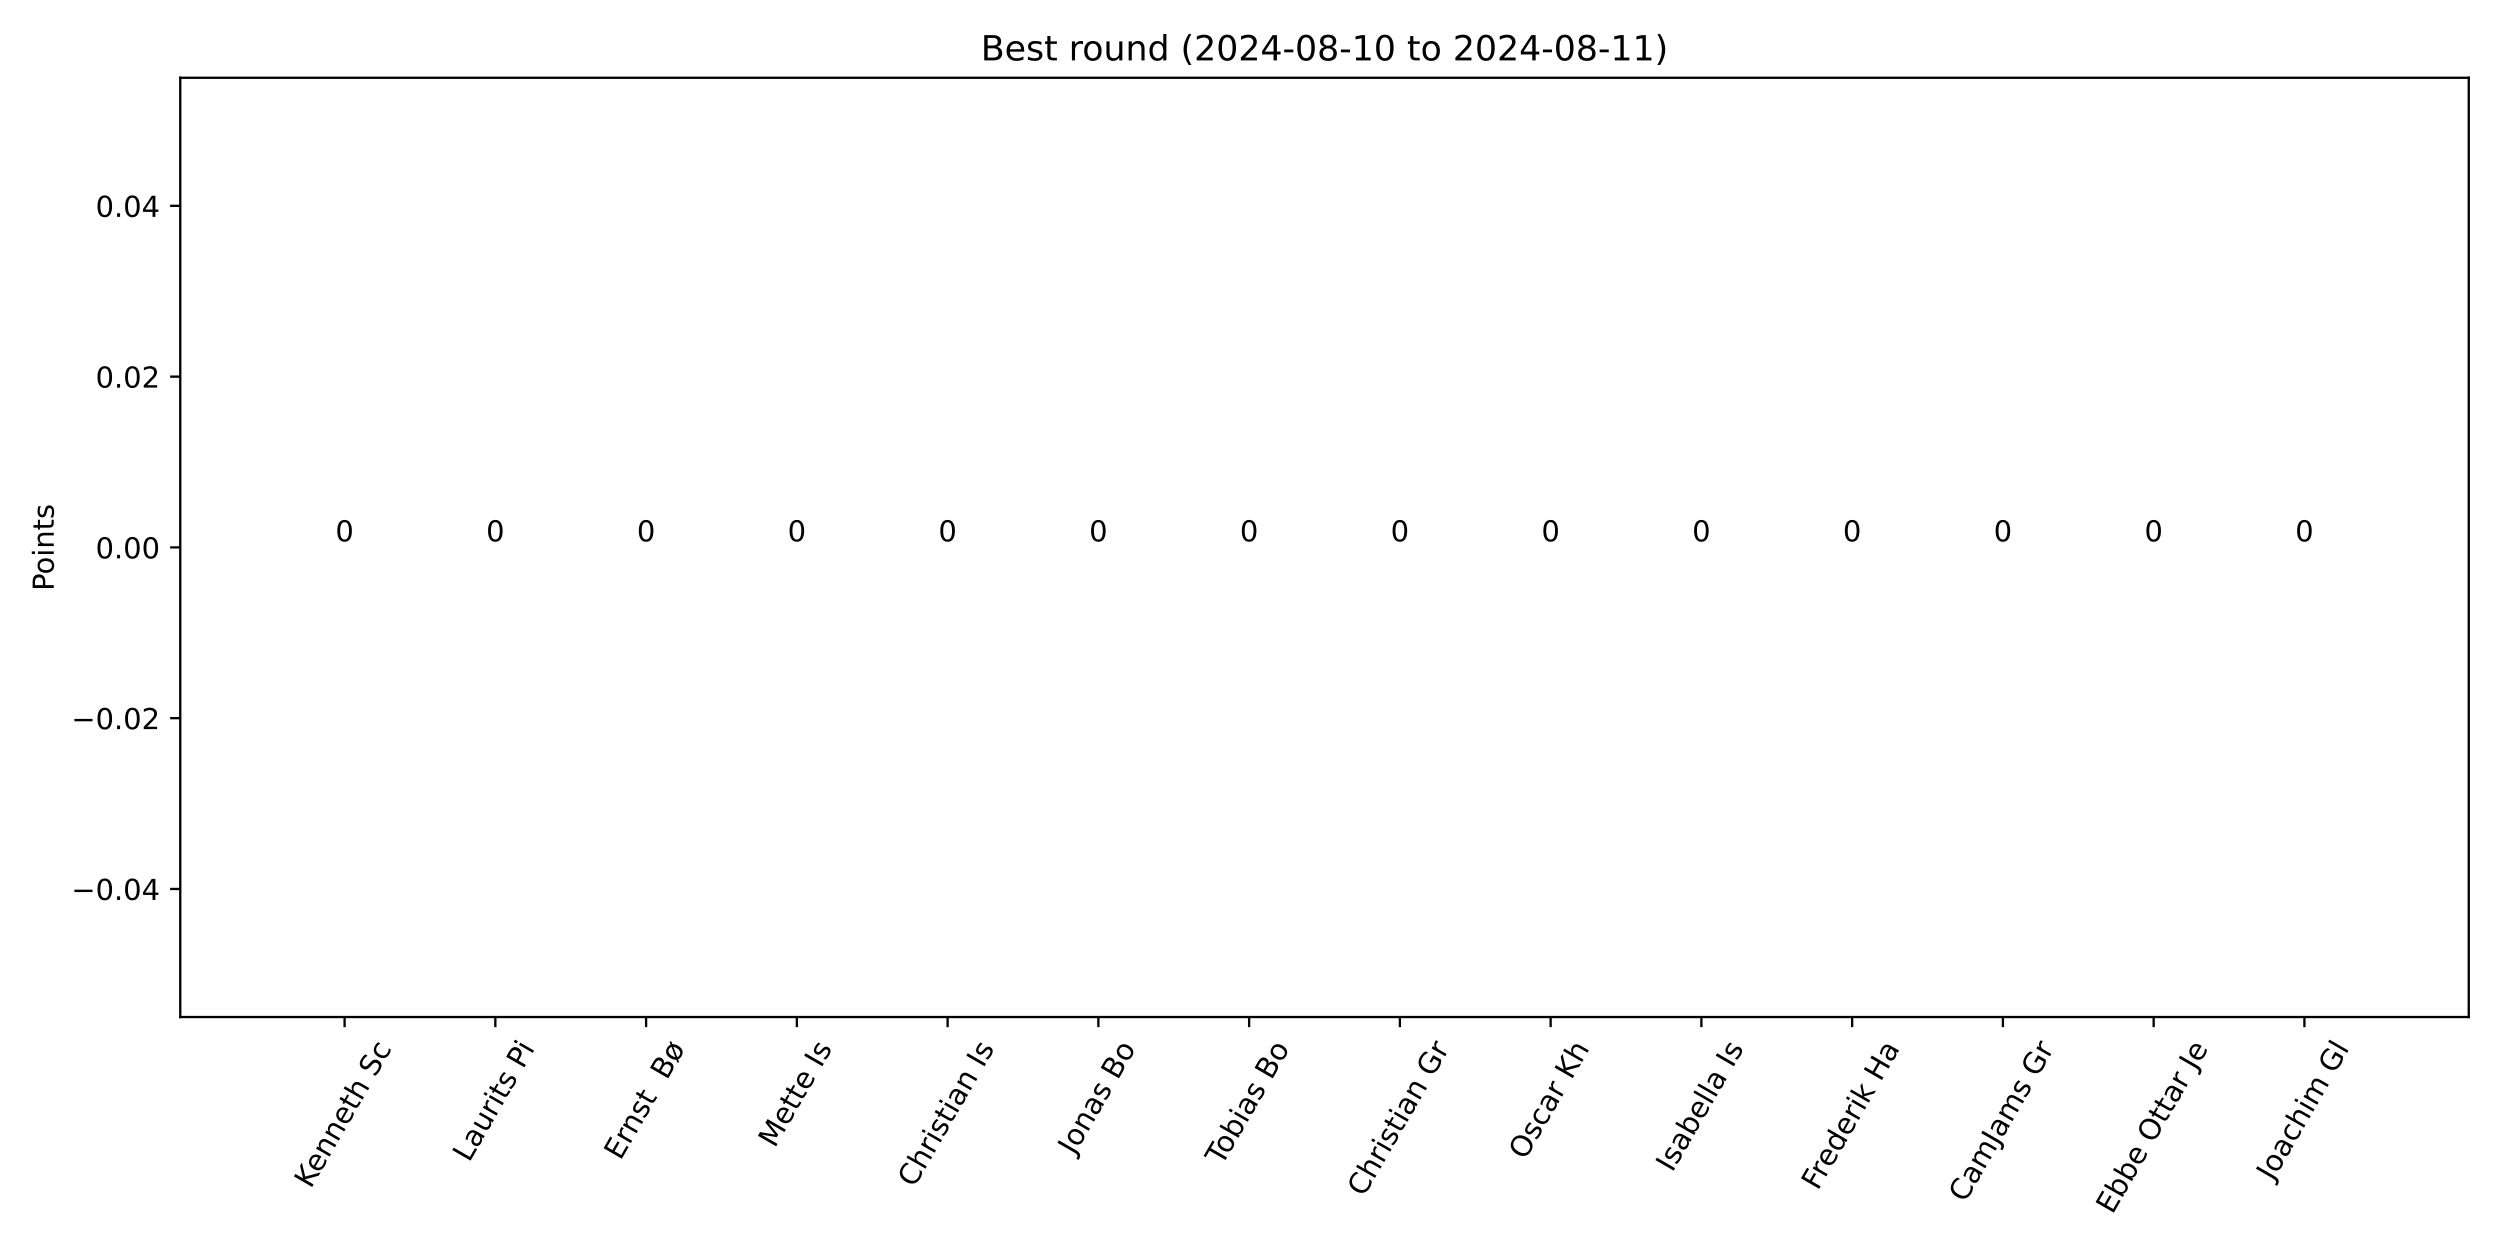
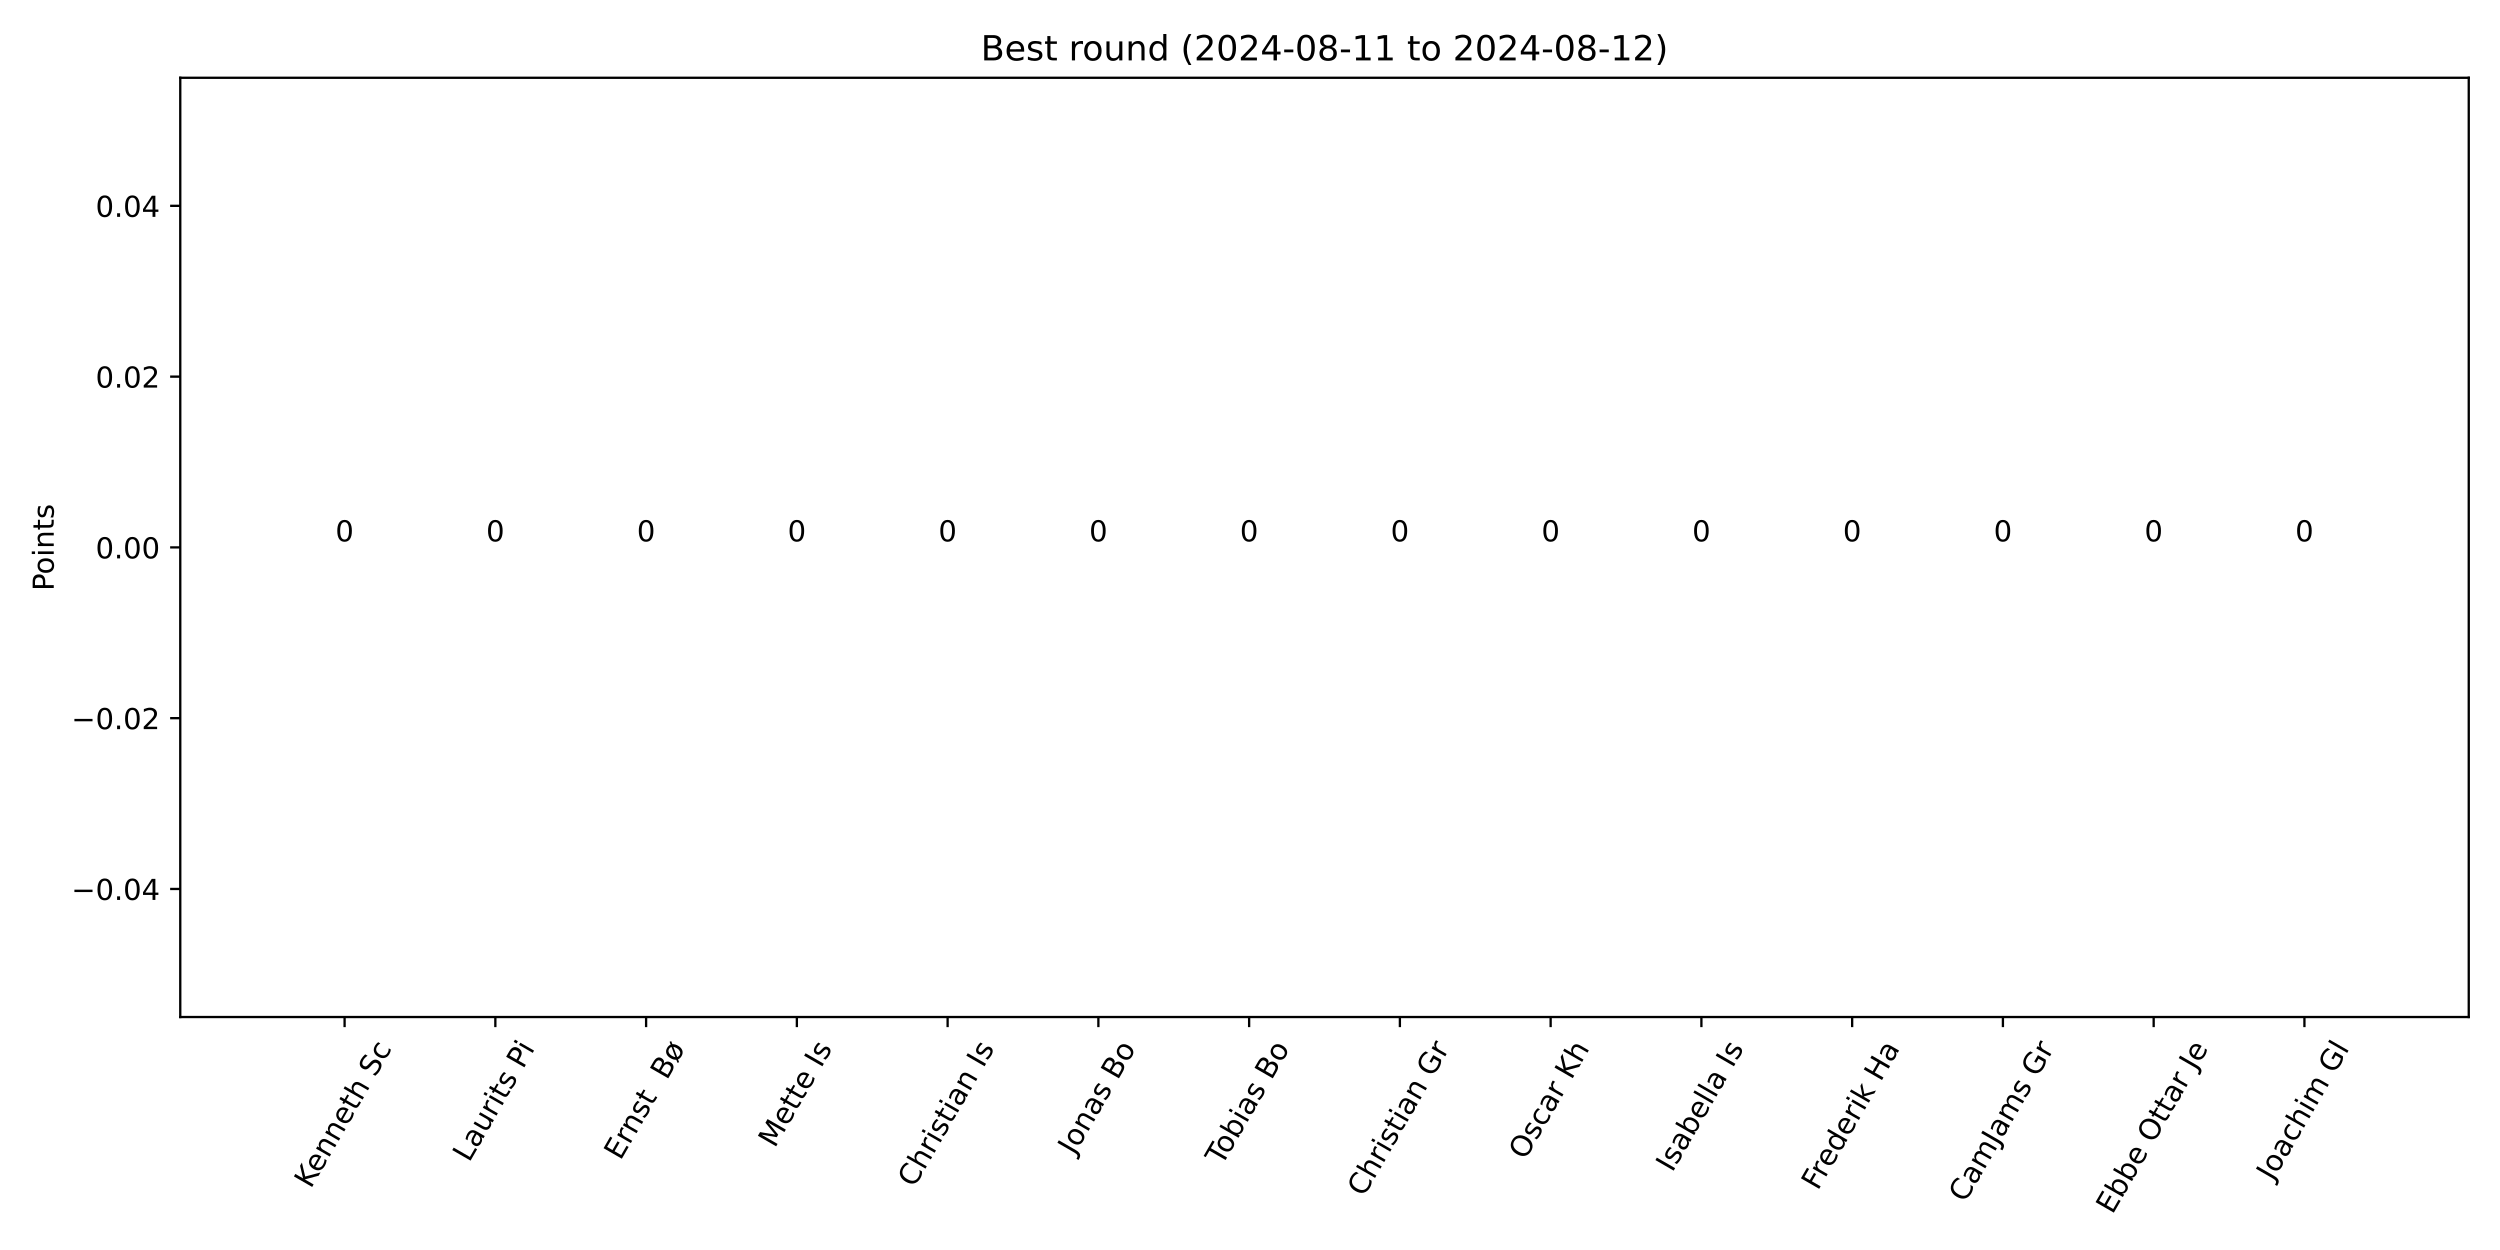
<svg xmlns="http://www.w3.org/2000/svg" xmlns:xlink="http://www.w3.org/1999/xlink" width="864pt" height="432pt" viewBox="0 0 864 432" version="1.1">
  <defs>
    <style type="text/css">*{stroke-linejoin: round; stroke-linecap: butt}</style>
  </defs>
  <g id="figure_1">
    <g id="patch_1">
      <path d="M 0 432  L 864 432  L 864 0  L 0 0  z " style="fill: #ffffff" />
    </g>
    <g id="axes_1">
      <g id="patch_2">
        <path d="M 62.3 351.483  L 853.2 351.483  L 853.2 26.88  L 62.3 26.88  z " style="fill: #ffffff" />
      </g>
      <g id="patch_3">
-         <path d="M 98.25 189.181  L 139.931 189.181  L 139.931 189.181  L 98.25 189.181  z " clip-path="url(#p22eefcf7d4)" style="fill: #1e90ff" />
+         <path d="M 98.25 189.181  L 139.931 189.181  L 139.931 189.181  L 98.25 189.181  z " clip-path="url(#p2c4fa52f23)" style="fill: #1e90ff" />
      </g>
      <g id="patch_4">
-         <path d="M 150.351 189.181  L 192.033 189.181  L 192.033 189.181  L 150.351 189.181  z " clip-path="url(#p22eefcf7d4)" style="fill: #1e90ff" />
+         <path d="M 150.351 189.181  L 192.033 189.181  L 192.033 189.181  L 150.351 189.181  z " clip-path="url(#p2c4fa52f23)" style="fill: #1e90ff" />
      </g>
      <g id="patch_5">
-         <path d="M 202.453 189.181  L 244.134 189.181  L 244.134 189.181  L 202.453 189.181  z " clip-path="url(#p22eefcf7d4)" style="fill: #1e90ff" />
+         <path d="M 202.453 189.181  L 244.134 189.181  L 244.134 189.181  L 202.453 189.181  z " clip-path="url(#p2c4fa52f23)" style="fill: #1e90ff" />
      </g>
      <g id="patch_6">
-         <path d="M 254.554 189.181  L 296.236 189.181  L 296.236 189.181  L 254.554 189.181  z " clip-path="url(#p22eefcf7d4)" style="fill: #1e90ff" />
+         <path d="M 254.554 189.181  L 296.236 189.181  L 296.236 189.181  L 254.554 189.181  z " clip-path="url(#p2c4fa52f23)" style="fill: #1e90ff" />
      </g>
      <g id="patch_7">
-         <path d="M 306.656 189.181  L 348.337 189.181  L 348.337 189.181  L 306.656 189.181  z " clip-path="url(#p22eefcf7d4)" style="fill: #1e90ff" />
+         <path d="M 306.656 189.181  L 348.337 189.181  L 348.337 189.181  L 306.656 189.181  z " clip-path="url(#p2c4fa52f23)" style="fill: #1e90ff" />
      </g>
      <g id="patch_8">
-         <path d="M 358.757 189.181  L 400.438 189.181  L 400.438 189.181  L 358.757 189.181  z " clip-path="url(#p22eefcf7d4)" style="fill: #1e90ff" />
+         <path d="M 358.757 189.181  L 400.438 189.181  L 400.438 189.181  L 358.757 189.181  z " clip-path="url(#p2c4fa52f23)" style="fill: #1e90ff" />
      </g>
      <g id="patch_9">
-         <path d="M 410.859 189.181  L 452.54 189.181  L 452.54 189.181  L 410.859 189.181  z " clip-path="url(#p22eefcf7d4)" style="fill: #1e90ff" />
+         <path d="M 410.859 189.181  L 452.54 189.181  L 452.54 189.181  L 410.859 189.181  z " clip-path="url(#p2c4fa52f23)" style="fill: #1e90ff" />
      </g>
      <g id="patch_10">
-         <path d="M 462.96 189.181  L 504.641 189.181  L 504.641 189.181  L 462.96 189.181  z " clip-path="url(#p22eefcf7d4)" style="fill: #1e90ff" />
+         <path d="M 462.96 189.181  L 504.641 189.181  L 504.641 189.181  L 462.96 189.181  z " clip-path="url(#p2c4fa52f23)" style="fill: #1e90ff" />
      </g>
      <g id="patch_11">
-         <path d="M 515.062 189.181  L 556.743 189.181  L 556.743 189.181  L 515.062 189.181  z " clip-path="url(#p22eefcf7d4)" style="fill: #1e90ff" />
+         <path d="M 515.062 189.181  L 556.743 189.181  L 556.743 189.181  L 515.062 189.181  z " clip-path="url(#p2c4fa52f23)" style="fill: #1e90ff" />
      </g>
      <g id="patch_12">
-         <path d="M 567.163 189.181  L 608.844 189.181  L 608.844 189.181  L 567.163 189.181  z " clip-path="url(#p22eefcf7d4)" style="fill: #1e90ff" />
+         <path d="M 567.163 189.181  L 608.844 189.181  L 608.844 189.181  L 567.163 189.181  z " clip-path="url(#p2c4fa52f23)" style="fill: #1e90ff" />
      </g>
      <g id="patch_13">
-         <path d="M 619.264 189.181  L 660.946 189.181  L 660.946 189.181  L 619.264 189.181  z " clip-path="url(#p22eefcf7d4)" style="fill: #1e90ff" />
+         <path d="M 619.264 189.181  L 660.946 189.181  L 660.946 189.181  L 619.264 189.181  z " clip-path="url(#p2c4fa52f23)" style="fill: #1e90ff" />
      </g>
      <g id="patch_14">
-         <path d="M 671.366 189.181  L 713.047 189.181  L 713.047 189.181  L 671.366 189.181  z " clip-path="url(#p22eefcf7d4)" style="fill: #1e90ff" />
+         <path d="M 671.366 189.181  L 713.047 189.181  L 713.047 189.181  L 671.366 189.181  z " clip-path="url(#p2c4fa52f23)" style="fill: #1e90ff" />
      </g>
      <g id="patch_15">
-         <path d="M 723.467 189.181  L 765.149 189.181  L 765.149 189.181  L 723.467 189.181  z " clip-path="url(#p22eefcf7d4)" style="fill: #1e90ff" />
+         <path d="M 723.467 189.181  L 765.149 189.181  L 765.149 189.181  L 723.467 189.181  z " clip-path="url(#p2c4fa52f23)" style="fill: #1e90ff" />
      </g>
      <g id="patch_16">
-         <path d="M 775.569 189.181  L 817.25 189.181  L 817.25 189.181  L 775.569 189.181  z " clip-path="url(#p22eefcf7d4)" style="fill: #1e90ff" />
+         <path d="M 775.569 189.181  L 817.25 189.181  L 817.25 189.181  L 775.569 189.181  z " clip-path="url(#p2c4fa52f23)" style="fill: #1e90ff" />
      </g>
      <g id="matplotlib.axis_1">
        <g id="xtick_1">
          <g id="line2d_1">
            <defs>
-               <path id="m8e1952cdf7" d="M 0 0  L 0 3.5  " style="stroke: #000000; stroke-width: 0.8" />
+               <path id="m586c8654aa" d="M 0 0  L 0 3.5  " style="stroke: #000000; stroke-width: 0.8" />
            </defs>
            <g>
-               <use xlink:href="#m8e1952cdf7" x="119.091" y="351.483" style="stroke: #000000; stroke-width: 0.8" />
+               <use xlink:href="#m586c8654aa" x="119.091" y="351.483" style="stroke: #000000; stroke-width: 0.8" />
            </g>
          </g>
          <g id="text_1">
            <g transform="translate(107.3998 411.0581) rotate(-60) scale(0.1 -0.1)">
              <defs>
                <path id="DejaVuSans-4b" d="M 628 4666  L 1259 4666  L 1259 2694  L 3353 4666  L 4166 4666  L 1850 2491  L 4331 0  L 3500 0  L 1259 2247  L 1259 0  L 628 0  L 628 4666  z " transform="scale(0.015625)" />
                <path id="DejaVuSans-65" d="M 3597 1894  L 3597 1613  L 953 1613  Q 991 1019 1311 708  Q 1631 397 2203 397  Q 2534 397 2845 478  Q 3156 559 3463 722  L 3463 178  Q 3153 47 2828 -22  Q 2503 -91 2169 -91  Q 1331 -91 842 396  Q 353 884 353 1716  Q 353 2575 817 3079  Q 1281 3584 2069 3584  Q 2775 3584 3186 3129  Q 3597 2675 3597 1894  z M 3022 2063  Q 3016 2534 2758 2815  Q 2500 3097 2075 3097  Q 1594 3097 1305 2825  Q 1016 2553 972 2059  L 3022 2063  z " transform="scale(0.015625)" />
                <path id="DejaVuSans-6e" d="M 3513 2113  L 3513 0  L 2938 0  L 2938 2094  Q 2938 2591 2744 2837  Q 2550 3084 2163 3084  Q 1697 3084 1428 2787  Q 1159 2491 1159 1978  L 1159 0  L 581 0  L 581 3500  L 1159 3500  L 1159 2956  Q 1366 3272 1645 3428  Q 1925 3584 2291 3584  Q 2894 3584 3203 3211  Q 3513 2838 3513 2113  z " transform="scale(0.015625)" />
                <path id="DejaVuSans-74" d="M 1172 4494  L 1172 3500  L 2356 3500  L 2356 3053  L 1172 3053  L 1172 1153  Q 1172 725 1289 603  Q 1406 481 1766 481  L 2356 481  L 2356 0  L 1766 0  Q 1100 0 847 248  Q 594 497 594 1153  L 594 3053  L 172 3053  L 172 3500  L 594 3500  L 594 4494  L 1172 4494  z " transform="scale(0.015625)" />
                <path id="DejaVuSans-68" d="M 3513 2113  L 3513 0  L 2938 0  L 2938 2094  Q 2938 2591 2744 2837  Q 2550 3084 2163 3084  Q 1697 3084 1428 2787  Q 1159 2491 1159 1978  L 1159 0  L 581 0  L 581 4863  L 1159 4863  L 1159 2956  Q 1366 3272 1645 3428  Q 1925 3584 2291 3584  Q 2894 3584 3203 3211  Q 3513 2838 3513 2113  z " transform="scale(0.015625)" />
                <path id="DejaVuSans-20" transform="scale(0.015625)" />
                <path id="DejaVuSans-53" d="M 3425 4513  L 3425 3897  Q 3066 4069 2747 4153  Q 2428 4238 2131 4238  Q 1616 4238 1336 4038  Q 1056 3838 1056 3469  Q 1056 3159 1242 3001  Q 1428 2844 1947 2747  L 2328 2669  Q 3034 2534 3370 2195  Q 3706 1856 3706 1288  Q 3706 609 3251 259  Q 2797 -91 1919 -91  Q 1588 -91 1214 -16  Q 841 59 441 206  L 441 856  Q 825 641 1194 531  Q 1563 422 1919 422  Q 2459 422 2753 634  Q 3047 847 3047 1241  Q 3047 1584 2836 1778  Q 2625 1972 2144 2069  L 1759 2144  Q 1053 2284 737 2584  Q 422 2884 422 3419  Q 422 4038 858 4394  Q 1294 4750 2059 4750  Q 2388 4750 2728 4690  Q 3069 4631 3425 4513  z " transform="scale(0.015625)" />
                <path id="DejaVuSans-63" d="M 3122 3366  L 3122 2828  Q 2878 2963 2633 3030  Q 2388 3097 2138 3097  Q 1578 3097 1268 2742  Q 959 2388 959 1747  Q 959 1106 1268 751  Q 1578 397 2138 397  Q 2388 397 2633 464  Q 2878 531 3122 666  L 3122 134  Q 2881 22 2623 -34  Q 2366 -91 2075 -91  Q 1284 -91 818 406  Q 353 903 353 1747  Q 353 2603 823 3093  Q 1294 3584 2113 3584  Q 2378 3584 2631 3529  Q 2884 3475 3122 3366  z " transform="scale(0.015625)" />
              </defs>
              <use xlink:href="#DejaVuSans-4b" />
              <use xlink:href="#DejaVuSans-65" x="60.576" />
              <use xlink:href="#DejaVuSans-6e" x="122.1" />
              <use xlink:href="#DejaVuSans-6e" x="185.479" />
              <use xlink:href="#DejaVuSans-65" x="248.857" />
              <use xlink:href="#DejaVuSans-74" x="310.381" />
              <use xlink:href="#DejaVuSans-68" x="349.59" />
              <use xlink:href="#DejaVuSans-20" x="412.969" />
              <use xlink:href="#DejaVuSans-53" x="444.756" />
              <use xlink:href="#DejaVuSans-63" x="508.232" />
            </g>
          </g>
        </g>
        <g id="xtick_2">
          <g id="line2d_2">
            <g>
-               <use xlink:href="#m8e1952cdf7" x="171.192" y="351.483" style="stroke: #000000; stroke-width: 0.8" />
+               <use xlink:href="#m586c8654aa" x="171.192" y="351.483" style="stroke: #000000; stroke-width: 0.8" />
            </g>
          </g>
          <g id="text_2">
            <g transform="translate(162.1274 401.9608) rotate(-60) scale(0.1 -0.1)">
              <defs>
                <path id="DejaVuSans-4c" d="M 628 4666  L 1259 4666  L 1259 531  L 3531 531  L 3531 0  L 628 0  L 628 4666  z " transform="scale(0.015625)" />
                <path id="DejaVuSans-61" d="M 2194 1759  Q 1497 1759 1228 1600  Q 959 1441 959 1056  Q 959 750 1161 570  Q 1363 391 1709 391  Q 2188 391 2477 730  Q 2766 1069 2766 1631  L 2766 1759  L 2194 1759  z M 3341 1997  L 3341 0  L 2766 0  L 2766 531  Q 2569 213 2275 61  Q 1981 -91 1556 -91  Q 1019 -91 701 211  Q 384 513 384 1019  Q 384 1609 779 1909  Q 1175 2209 1959 2209  L 2766 2209  L 2766 2266  Q 2766 2663 2505 2880  Q 2244 3097 1772 3097  Q 1472 3097 1187 3025  Q 903 2953 641 2809  L 641 3341  Q 956 3463 1253 3523  Q 1550 3584 1831 3584  Q 2591 3584 2966 3190  Q 3341 2797 3341 1997  z " transform="scale(0.015625)" />
                <path id="DejaVuSans-75" d="M 544 1381  L 544 3500  L 1119 3500  L 1119 1403  Q 1119 906 1312 657  Q 1506 409 1894 409  Q 2359 409 2629 706  Q 2900 1003 2900 1516  L 2900 3500  L 3475 3500  L 3475 0  L 2900 0  L 2900 538  Q 2691 219 2414 64  Q 2138 -91 1772 -91  Q 1169 -91 856 284  Q 544 659 544 1381  z M 1991 3584  L 1991 3584  z " transform="scale(0.015625)" />
                <path id="DejaVuSans-72" d="M 2631 2963  Q 2534 3019 2420 3045  Q 2306 3072 2169 3072  Q 1681 3072 1420 2755  Q 1159 2438 1159 1844  L 1159 0  L 581 0  L 581 3500  L 1159 3500  L 1159 2956  Q 1341 3275 1631 3429  Q 1922 3584 2338 3584  Q 2397 3584 2469 3576  Q 2541 3569 2628 3553  L 2631 2963  z " transform="scale(0.015625)" />
                <path id="DejaVuSans-69" d="M 603 3500  L 1178 3500  L 1178 0  L 603 0  L 603 3500  z M 603 4863  L 1178 4863  L 1178 4134  L 603 4134  L 603 4863  z " transform="scale(0.015625)" />
                <path id="DejaVuSans-73" d="M 2834 3397  L 2834 2853  Q 2591 2978 2328 3040  Q 2066 3103 1784 3103  Q 1356 3103 1142 2972  Q 928 2841 928 2578  Q 928 2378 1081 2264  Q 1234 2150 1697 2047  L 1894 2003  Q 2506 1872 2764 1633  Q 3022 1394 3022 966  Q 3022 478 2636 193  Q 2250 -91 1575 -91  Q 1294 -91 989 -36  Q 684 19 347 128  L 347 722  Q 666 556 975 473  Q 1284 391 1588 391  Q 1994 391 2212 530  Q 2431 669 2431 922  Q 2431 1156 2273 1281  Q 2116 1406 1581 1522  L 1381 1569  Q 847 1681 609 1914  Q 372 2147 372 2553  Q 372 3047 722 3315  Q 1072 3584 1716 3584  Q 2034 3584 2315 3537  Q 2597 3491 2834 3397  z " transform="scale(0.015625)" />
                <path id="DejaVuSans-50" d="M 1259 4147  L 1259 2394  L 2053 2394  Q 2494 2394 2734 2622  Q 2975 2850 2975 3272  Q 2975 3691 2734 3919  Q 2494 4147 2053 4147  L 1259 4147  z M 628 4666  L 2053 4666  Q 2838 4666 3239 4311  Q 3641 3956 3641 3272  Q 3641 2581 3239 2228  Q 2838 1875 2053 1875  L 1259 1875  L 1259 0  L 628 0  L 628 4666  z " transform="scale(0.015625)" />
              </defs>
              <use xlink:href="#DejaVuSans-4c" />
              <use xlink:href="#DejaVuSans-61" x="55.713" />
              <use xlink:href="#DejaVuSans-75" x="116.992" />
              <use xlink:href="#DejaVuSans-72" x="180.371" />
              <use xlink:href="#DejaVuSans-69" x="221.484" />
              <use xlink:href="#DejaVuSans-74" x="249.268" />
              <use xlink:href="#DejaVuSans-73" x="288.477" />
              <use xlink:href="#DejaVuSans-20" x="340.576" />
              <use xlink:href="#DejaVuSans-50" x="372.363" />
              <use xlink:href="#DejaVuSans-69" x="430.416" />
            </g>
          </g>
        </g>
        <g id="xtick_3">
          <g id="line2d_3">
            <g>
-               <use xlink:href="#m8e1952cdf7" x="223.293" y="351.483" style="stroke: #000000; stroke-width: 0.8" />
+               <use xlink:href="#m586c8654aa" x="223.293" y="351.483" style="stroke: #000000; stroke-width: 0.8" />
            </g>
          </g>
          <g id="text_3">
            <g transform="translate(214.4187 401.3031) rotate(-60) scale(0.1 -0.1)">
              <defs>
                <path id="DejaVuSans-45" d="M 628 4666  L 3578 4666  L 3578 4134  L 1259 4134  L 1259 2753  L 3481 2753  L 3481 2222  L 1259 2222  L 1259 531  L 3634 531  L 3634 0  L 628 0  L 628 4666  z " transform="scale(0.015625)" />
                <path id="DejaVuSans-42" d="M 1259 2228  L 1259 519  L 2272 519  Q 2781 519 3026 730  Q 3272 941 3272 1375  Q 3272 1813 3026 2020  Q 2781 2228 2272 2228  L 1259 2228  z M 1259 4147  L 1259 2741  L 2194 2741  Q 2656 2741 2882 2914  Q 3109 3088 3109 3444  Q 3109 3797 2882 3972  Q 2656 4147 2194 4147  L 1259 4147  z M 628 4666  L 2241 4666  Q 2963 4666 3353 4366  Q 3744 4066 3744 3513  Q 3744 3084 3544 2831  Q 3344 2578 2956 2516  Q 3422 2416 3680 2098  Q 3938 1781 3938 1306  Q 3938 681 3513 340  Q 3088 0 2303 0  L 628 0  L 628 4666  z " transform="scale(0.015625)" />
                <path id="DejaVuSans-f8" d="M 2828 2503  L 1306 653  Q 1434 522 1595 459  Q 1756 397 1959 397  Q 2419 397 2687 759  Q 2956 1122 2956 1747  Q 2956 1994 2925 2176  Q 2894 2359 2828 2503  z M 2606 2841  Q 2475 2969 2314 3033  Q 2153 3097 1959 3097  Q 1488 3097 1223 2730  Q 959 2363 959 1703  Q 959 1478 989 1306  Q 1019 1134 1081 991  L 2606 2841  z M 691 519  Q 522 759 437 1067  Q 353 1375 353 1747  Q 353 2609 779 3096  Q 1206 3584 1959 3584  Q 2250 3584 2498 3504  Q 2747 3425 2956 3263  L 3391 3788  L 3688 3541  L 3231 2981  Q 3397 2741 3481 2431  Q 3566 2122 3566 1747  Q 3566 888 3137 398  Q 2709 -91 1959 -91  Q 1659 -91 1407 -9  Q 1156 72 959 231  L 525 -294  L 225 -50  L 691 519  z " transform="scale(0.015625)" />
              </defs>
              <use xlink:href="#DejaVuSans-45" />
              <use xlink:href="#DejaVuSans-72" x="63.184" />
              <use xlink:href="#DejaVuSans-6e" x="102.547" />
              <use xlink:href="#DejaVuSans-73" x="165.926" />
              <use xlink:href="#DejaVuSans-74" x="218.025" />
              <use xlink:href="#DejaVuSans-20" x="257.234" />
              <use xlink:href="#DejaVuSans-20" x="289.021" />
              <use xlink:href="#DejaVuSans-42" x="320.809" />
              <use xlink:href="#DejaVuSans-f8" x="389.412" />
            </g>
          </g>
        </g>
        <g id="xtick_4">
          <g id="line2d_4">
            <g>
-               <use xlink:href="#m8e1952cdf7" x="275.395" y="351.483" style="stroke: #000000; stroke-width: 0.8" />
+               <use xlink:href="#m586c8654aa" x="275.395" y="351.483" style="stroke: #000000; stroke-width: 0.8" />
            </g>
          </g>
          <g id="text_4">
            <g transform="translate(267.7565 397.0204) rotate(-60) scale(0.1 -0.1)">
              <defs>
                <path id="DejaVuSans-4d" d="M 628 4666  L 1569 4666  L 2759 1491  L 3956 4666  L 4897 4666  L 4897 0  L 4281 0  L 4281 4097  L 3078 897  L 2444 897  L 1241 4097  L 1241 0  L 628 0  L 628 4666  z " transform="scale(0.015625)" />
                <path id="DejaVuSans-49" d="M 628 4666  L 1259 4666  L 1259 0  L 628 0  L 628 4666  z " transform="scale(0.015625)" />
              </defs>
              <use xlink:href="#DejaVuSans-4d" />
              <use xlink:href="#DejaVuSans-65" x="86.279" />
              <use xlink:href="#DejaVuSans-74" x="147.803" />
              <use xlink:href="#DejaVuSans-74" x="187.012" />
              <use xlink:href="#DejaVuSans-65" x="226.221" />
              <use xlink:href="#DejaVuSans-20" x="287.744" />
              <use xlink:href="#DejaVuSans-49" x="319.531" />
              <use xlink:href="#DejaVuSans-73" x="349.023" />
            </g>
          </g>
        </g>
        <g id="xtick_5">
          <g id="line2d_5">
            <g>
-               <use xlink:href="#m8e1952cdf7" x="327.496" y="351.483" style="stroke: #000000; stroke-width: 0.8" />
+               <use xlink:href="#m586c8654aa" x="327.496" y="351.483" style="stroke: #000000; stroke-width: 0.8" />
            </g>
          </g>
          <g id="text_5">
            <g transform="translate(315.906 410.7103) rotate(-60) scale(0.1 -0.1)">
              <defs>
                <path id="DejaVuSans-43" d="M 4122 4306  L 4122 3641  Q 3803 3938 3442 4084  Q 3081 4231 2675 4231  Q 1875 4231 1450 3742  Q 1025 3253 1025 2328  Q 1025 1406 1450 917  Q 1875 428 2675 428  Q 3081 428 3442 575  Q 3803 722 4122 1019  L 4122 359  Q 3791 134 3420 21  Q 3050 -91 2638 -91  Q 1578 -91 968 557  Q 359 1206 359 2328  Q 359 3453 968 4101  Q 1578 4750 2638 4750  Q 3056 4750 3426 4639  Q 3797 4528 4122 4306  z " transform="scale(0.015625)" />
              </defs>
              <use xlink:href="#DejaVuSans-43" />
              <use xlink:href="#DejaVuSans-68" x="69.824" />
              <use xlink:href="#DejaVuSans-72" x="133.203" />
              <use xlink:href="#DejaVuSans-69" x="174.316" />
              <use xlink:href="#DejaVuSans-73" x="202.1" />
              <use xlink:href="#DejaVuSans-74" x="254.199" />
              <use xlink:href="#DejaVuSans-69" x="293.408" />
              <use xlink:href="#DejaVuSans-61" x="321.191" />
              <use xlink:href="#DejaVuSans-6e" x="382.471" />
              <use xlink:href="#DejaVuSans-20" x="445.85" />
              <use xlink:href="#DejaVuSans-49" x="477.637" />
              <use xlink:href="#DejaVuSans-73" x="507.129" />
            </g>
          </g>
        </g>
        <g id="xtick_6">
          <g id="line2d_6">
            <g>
-               <use xlink:href="#m8e1952cdf7" x="379.598" y="351.483" style="stroke: #000000; stroke-width: 0.8" />
+               <use xlink:href="#m586c8654aa" x="379.598" y="351.483" style="stroke: #000000; stroke-width: 0.8" />
            </g>
          </g>
          <g id="text_6">
            <g transform="translate(371.2621 399.4358) rotate(-60) scale(0.1 -0.1)">
              <defs>
                <path id="DejaVuSans-4a" d="M 628 4666  L 1259 4666  L 1259 325  Q 1259 -519 939 -900  Q 619 -1281 -91 -1281  L -331 -1281  L -331 -750  L -134 -750  Q 284 -750 456 -515  Q 628 -281 628 325  L 628 4666  z " transform="scale(0.015625)" />
                <path id="DejaVuSans-6f" d="M 1959 3097  Q 1497 3097 1228 2736  Q 959 2375 959 1747  Q 959 1119 1226 758  Q 1494 397 1959 397  Q 2419 397 2687 759  Q 2956 1122 2956 1747  Q 2956 2369 2687 2733  Q 2419 3097 1959 3097  z M 1959 3584  Q 2709 3584 3137 3096  Q 3566 2609 3566 1747  Q 3566 888 3137 398  Q 2709 -91 1959 -91  Q 1206 -91 779 398  Q 353 888 353 1747  Q 353 2609 779 3096  Q 1206 3584 1959 3584  z " transform="scale(0.015625)" />
              </defs>
              <use xlink:href="#DejaVuSans-4a" />
              <use xlink:href="#DejaVuSans-6f" x="29.492" />
              <use xlink:href="#DejaVuSans-6e" x="90.674" />
              <use xlink:href="#DejaVuSans-61" x="154.053" />
              <use xlink:href="#DejaVuSans-73" x="215.332" />
              <use xlink:href="#DejaVuSans-20" x="267.432" />
              <use xlink:href="#DejaVuSans-42" x="299.219" />
              <use xlink:href="#DejaVuSans-6f" x="367.822" />
            </g>
          </g>
        </g>
        <g id="xtick_7">
          <g id="line2d_7">
            <g>
-               <use xlink:href="#m8e1952cdf7" x="431.699" y="351.483" style="stroke: #000000; stroke-width: 0.8" />
+               <use xlink:href="#m586c8654aa" x="431.699" y="351.483" style="stroke: #000000; stroke-width: 0.8" />
            </g>
          </g>
          <g id="text_7">
            <g transform="translate(422.3019 403.1137) rotate(-60) scale(0.1 -0.1)">
              <defs>
                <path id="DejaVuSans-54" d="M -19 4666  L 3928 4666  L 3928 4134  L 2272 4134  L 2272 0  L 1638 0  L 1638 4134  L -19 4134  L -19 4666  z " transform="scale(0.015625)" />
                <path id="DejaVuSans-62" d="M 3116 1747  Q 3116 2381 2855 2742  Q 2594 3103 2138 3103  Q 1681 3103 1420 2742  Q 1159 2381 1159 1747  Q 1159 1113 1420 752  Q 1681 391 2138 391  Q 2594 391 2855 752  Q 3116 1113 3116 1747  z M 1159 2969  Q 1341 3281 1617 3432  Q 1894 3584 2278 3584  Q 2916 3584 3314 3078  Q 3713 2572 3713 1747  Q 3713 922 3314 415  Q 2916 -91 2278 -91  Q 1894 -91 1617 61  Q 1341 213 1159 525  L 1159 0  L 581 0  L 581 4863  L 1159 4863  L 1159 2969  z " transform="scale(0.015625)" />
              </defs>
              <use xlink:href="#DejaVuSans-54" />
              <use xlink:href="#DejaVuSans-6f" x="44.084" />
              <use xlink:href="#DejaVuSans-62" x="105.266" />
              <use xlink:href="#DejaVuSans-69" x="168.742" />
              <use xlink:href="#DejaVuSans-61" x="196.525" />
              <use xlink:href="#DejaVuSans-73" x="257.805" />
              <use xlink:href="#DejaVuSans-20" x="309.904" />
              <use xlink:href="#DejaVuSans-42" x="341.691" />
              <use xlink:href="#DejaVuSans-6f" x="410.295" />
            </g>
          </g>
        </g>
        <g id="xtick_8">
          <g id="line2d_8">
            <g>
-               <use xlink:href="#m8e1952cdf7" x="483.801" y="351.483" style="stroke: #000000; stroke-width: 0.8" />
+               <use xlink:href="#m586c8654aa" x="483.801" y="351.483" style="stroke: #000000; stroke-width: 0.8" />
            </g>
          </g>
          <g id="text_8">
            <g transform="translate(471.2853 413.9146) rotate(-60) scale(0.1 -0.1)">
              <defs>
                <path id="DejaVuSans-47" d="M 3809 666  L 3809 1919  L 2778 1919  L 2778 2438  L 4434 2438  L 4434 434  Q 4069 175 3628 42  Q 3188 -91 2688 -91  Q 1594 -91 976 548  Q 359 1188 359 2328  Q 359 3472 976 4111  Q 1594 4750 2688 4750  Q 3144 4750 3555 4637  Q 3966 4525 4313 4306  L 4313 3634  Q 3963 3931 3569 4081  Q 3175 4231 2741 4231  Q 1884 4231 1454 3753  Q 1025 3275 1025 2328  Q 1025 1384 1454 906  Q 1884 428 2741 428  Q 3075 428 3337 486  Q 3600 544 3809 666  z " transform="scale(0.015625)" />
              </defs>
              <use xlink:href="#DejaVuSans-43" />
              <use xlink:href="#DejaVuSans-68" x="69.824" />
              <use xlink:href="#DejaVuSans-72" x="133.203" />
              <use xlink:href="#DejaVuSans-69" x="174.316" />
              <use xlink:href="#DejaVuSans-73" x="202.1" />
              <use xlink:href="#DejaVuSans-74" x="254.199" />
              <use xlink:href="#DejaVuSans-69" x="293.408" />
              <use xlink:href="#DejaVuSans-61" x="321.191" />
              <use xlink:href="#DejaVuSans-6e" x="382.471" />
              <use xlink:href="#DejaVuSans-20" x="445.85" />
              <use xlink:href="#DejaVuSans-47" x="477.637" />
              <use xlink:href="#DejaVuSans-72" x="555.127" />
            </g>
          </g>
        </g>
        <g id="xtick_9">
          <g id="line2d_9">
            <g>
-               <use xlink:href="#m8e1952cdf7" x="535.902" y="351.483" style="stroke: #000000; stroke-width: 0.8" />
+               <use xlink:href="#m586c8654aa" x="535.902" y="351.483" style="stroke: #000000; stroke-width: 0.8" />
            </g>
          </g>
          <g id="text_9">
            <g transform="translate(527.0688 401.1597) rotate(-60) scale(0.1 -0.1)">
              <defs>
                <path id="DejaVuSans-4f" d="M 2522 4238  Q 1834 4238 1429 3725  Q 1025 3213 1025 2328  Q 1025 1447 1429 934  Q 1834 422 2522 422  Q 3209 422 3611 934  Q 4013 1447 4013 2328  Q 4013 3213 3611 3725  Q 3209 4238 2522 4238  z M 2522 4750  Q 3503 4750 4090 4092  Q 4678 3434 4678 2328  Q 4678 1225 4090 567  Q 3503 -91 2522 -91  Q 1538 -91 948 565  Q 359 1222 359 2328  Q 359 3434 948 4092  Q 1538 4750 2522 4750  z " transform="scale(0.015625)" />
              </defs>
              <use xlink:href="#DejaVuSans-4f" />
              <use xlink:href="#DejaVuSans-73" x="78.711" />
              <use xlink:href="#DejaVuSans-63" x="130.811" />
              <use xlink:href="#DejaVuSans-61" x="185.791" />
              <use xlink:href="#DejaVuSans-72" x="247.07" />
              <use xlink:href="#DejaVuSans-20" x="288.184" />
              <use xlink:href="#DejaVuSans-4b" x="319.971" />
              <use xlink:href="#DejaVuSans-68" x="385.547" />
            </g>
          </g>
        </g>
        <g id="xtick_10">
          <g id="line2d_10">
            <g>
-               <use xlink:href="#m8e1952cdf7" x="588.004" y="351.483" style="stroke: #000000; stroke-width: 0.8" />
+               <use xlink:href="#m586c8654aa" x="588.004" y="351.483" style="stroke: #000000; stroke-width: 0.8" />
            </g>
          </g>
          <g id="text_10">
            <g transform="translate(577.9406 405.4195) rotate(-60) scale(0.1 -0.1)">
              <defs>
                <path id="DejaVuSans-6c" d="M 603 4863  L 1178 4863  L 1178 0  L 603 0  L 603 4863  z " transform="scale(0.015625)" />
              </defs>
              <use xlink:href="#DejaVuSans-49" />
              <use xlink:href="#DejaVuSans-73" x="29.492" />
              <use xlink:href="#DejaVuSans-61" x="81.592" />
              <use xlink:href="#DejaVuSans-62" x="142.871" />
              <use xlink:href="#DejaVuSans-65" x="206.348" />
              <use xlink:href="#DejaVuSans-6c" x="267.871" />
              <use xlink:href="#DejaVuSans-6c" x="295.654" />
              <use xlink:href="#DejaVuSans-61" x="323.438" />
              <use xlink:href="#DejaVuSans-20" x="384.717" />
              <use xlink:href="#DejaVuSans-49" x="416.504" />
              <use xlink:href="#DejaVuSans-73" x="445.996" />
            </g>
          </g>
        </g>
        <g id="xtick_11">
          <g id="line2d_11">
            <g>
-               <use xlink:href="#m8e1952cdf7" x="640.105" y="351.483" style="stroke: #000000; stroke-width: 0.8" />
+               <use xlink:href="#m586c8654aa" x="640.105" y="351.483" style="stroke: #000000; stroke-width: 0.8" />
            </g>
          </g>
          <g id="text_11">
            <g transform="translate(628.2264 411.709) rotate(-60) scale(0.1 -0.1)">
              <defs>
                <path id="DejaVuSans-46" d="M 628 4666  L 3309 4666  L 3309 4134  L 1259 4134  L 1259 2759  L 3109 2759  L 3109 2228  L 1259 2228  L 1259 0  L 628 0  L 628 4666  z " transform="scale(0.015625)" />
                <path id="DejaVuSans-64" d="M 2906 2969  L 2906 4863  L 3481 4863  L 3481 0  L 2906 0  L 2906 525  Q 2725 213 2448 61  Q 2172 -91 1784 -91  Q 1150 -91 751 415  Q 353 922 353 1747  Q 353 2572 751 3078  Q 1150 3584 1784 3584  Q 2172 3584 2448 3432  Q 2725 3281 2906 2969  z M 947 1747  Q 947 1113 1208 752  Q 1469 391 1925 391  Q 2381 391 2643 752  Q 2906 1113 2906 1747  Q 2906 2381 2643 2742  Q 2381 3103 1925 3103  Q 1469 3103 1208 2742  Q 947 2381 947 1747  z " transform="scale(0.015625)" />
                <path id="DejaVuSans-6b" d="M 581 4863  L 1159 4863  L 1159 1991  L 2875 3500  L 3609 3500  L 1753 1863  L 3688 0  L 2938 0  L 1159 1709  L 1159 0  L 581 0  L 581 4863  z " transform="scale(0.015625)" />
                <path id="DejaVuSans-48" d="M 628 4666  L 1259 4666  L 1259 2753  L 3553 2753  L 3553 4666  L 4184 4666  L 4184 0  L 3553 0  L 3553 2222  L 1259 2222  L 1259 0  L 628 0  L 628 4666  z " transform="scale(0.015625)" />
              </defs>
              <use xlink:href="#DejaVuSans-46" />
              <use xlink:href="#DejaVuSans-72" x="50.27" />
              <use xlink:href="#DejaVuSans-65" x="89.133" />
              <use xlink:href="#DejaVuSans-64" x="150.656" />
              <use xlink:href="#DejaVuSans-65" x="214.133" />
              <use xlink:href="#DejaVuSans-72" x="275.656" />
              <use xlink:href="#DejaVuSans-69" x="316.77" />
              <use xlink:href="#DejaVuSans-6b" x="344.553" />
              <use xlink:href="#DejaVuSans-20" x="402.463" />
              <use xlink:href="#DejaVuSans-48" x="434.25" />
              <use xlink:href="#DejaVuSans-61" x="509.445" />
            </g>
          </g>
        </g>
        <g id="xtick_12">
          <g id="line2d_12">
            <g>
-               <use xlink:href="#m8e1952cdf7" x="692.207" y="351.483" style="stroke: #000000; stroke-width: 0.8" />
+               <use xlink:href="#m586c8654aa" x="692.207" y="351.483" style="stroke: #000000; stroke-width: 0.8" />
            </g>
          </g>
          <g id="text_12">
            <g transform="translate(679.1169 415.9038) rotate(-60) scale(0.1 -0.1)">
              <defs>
                <path id="DejaVuSans-6d" d="M 3328 2828  Q 3544 3216 3844 3400  Q 4144 3584 4550 3584  Q 5097 3584 5394 3201  Q 5691 2819 5691 2113  L 5691 0  L 5113 0  L 5113 2094  Q 5113 2597 4934 2840  Q 4756 3084 4391 3084  Q 3944 3084 3684 2787  Q 3425 2491 3425 1978  L 3425 0  L 2847 0  L 2847 2094  Q 2847 2600 2669 2842  Q 2491 3084 2119 3084  Q 1678 3084 1418 2786  Q 1159 2488 1159 1978  L 1159 0  L 581 0  L 581 3500  L 1159 3500  L 1159 2956  Q 1356 3278 1631 3431  Q 1906 3584 2284 3584  Q 2666 3584 2933 3390  Q 3200 3197 3328 2828  z " transform="scale(0.015625)" />
              </defs>
              <use xlink:href="#DejaVuSans-43" />
              <use xlink:href="#DejaVuSans-61" x="69.824" />
              <use xlink:href="#DejaVuSans-6d" x="131.104" />
              <use xlink:href="#DejaVuSans-4a" x="228.516" />
              <use xlink:href="#DejaVuSans-61" x="258.008" />
              <use xlink:href="#DejaVuSans-6d" x="319.287" />
              <use xlink:href="#DejaVuSans-73" x="416.699" />
              <use xlink:href="#DejaVuSans-20" x="468.799" />
              <use xlink:href="#DejaVuSans-47" x="500.586" />
              <use xlink:href="#DejaVuSans-72" x="578.076" />
            </g>
          </g>
        </g>
        <g id="xtick_13">
          <g id="line2d_13">
            <g>
-               <use xlink:href="#m8e1952cdf7" x="744.308" y="351.483" style="stroke: #000000; stroke-width: 0.8" />
+               <use xlink:href="#m586c8654aa" x="744.308" y="351.483" style="stroke: #000000; stroke-width: 0.8" />
            </g>
          </g>
          <g id="text_13">
            <g transform="translate(730.0527 419.9416) rotate(-60) scale(0.1 -0.1)">
              <use xlink:href="#DejaVuSans-45" />
              <use xlink:href="#DejaVuSans-62" x="63.184" />
              <use xlink:href="#DejaVuSans-62" x="126.66" />
              <use xlink:href="#DejaVuSans-65" x="190.137" />
              <use xlink:href="#DejaVuSans-20" x="251.66" />
              <use xlink:href="#DejaVuSans-4f" x="283.447" />
              <use xlink:href="#DejaVuSans-74" x="362.158" />
              <use xlink:href="#DejaVuSans-74" x="401.367" />
              <use xlink:href="#DejaVuSans-61" x="440.576" />
              <use xlink:href="#DejaVuSans-72" x="501.855" />
              <use xlink:href="#DejaVuSans-20" x="542.969" />
              <use xlink:href="#DejaVuSans-4a" x="574.756" />
              <use xlink:href="#DejaVuSans-65" x="604.248" />
            </g>
          </g>
        </g>
        <g id="xtick_14">
          <g id="line2d_14">
            <g>
-               <use xlink:href="#m8e1952cdf7" x="796.409" y="351.483" style="stroke: #000000; stroke-width: 0.8" />
+               <use xlink:href="#m586c8654aa" x="796.409" y="351.483" style="stroke: #000000; stroke-width: 0.8" />
            </g>
          </g>
          <g id="text_14">
            <g transform="translate(785.485 408.4032) rotate(-60) scale(0.1 -0.1)">
              <use xlink:href="#DejaVuSans-4a" />
              <use xlink:href="#DejaVuSans-6f" x="29.492" />
              <use xlink:href="#DejaVuSans-61" x="90.674" />
              <use xlink:href="#DejaVuSans-63" x="151.953" />
              <use xlink:href="#DejaVuSans-68" x="206.934" />
              <use xlink:href="#DejaVuSans-69" x="270.312" />
              <use xlink:href="#DejaVuSans-6d" x="298.096" />
              <use xlink:href="#DejaVuSans-20" x="395.508" />
              <use xlink:href="#DejaVuSans-47" x="427.295" />
              <use xlink:href="#DejaVuSans-6c" x="504.785" />
            </g>
          </g>
        </g>
      </g>
      <g id="matplotlib.axis_2">
        <g id="ytick_1">
          <g id="line2d_15">
            <defs>
-               <path id="ma43759ae14" d="M 0 0  L -3.5 0  " style="stroke: #000000; stroke-width: 0.8" />
+               <path id="mc83d1f71a0" d="M 0 0  L -3.5 0  " style="stroke: #000000; stroke-width: 0.8" />
            </defs>
            <g>
-               <use xlink:href="#ma43759ae14" x="62.3" y="307.219" style="stroke: #000000; stroke-width: 0.8" />
+               <use xlink:href="#mc83d1f71a0" x="62.3" y="307.219" style="stroke: #000000; stroke-width: 0.8" />
            </g>
          </g>
          <g id="text_15">
            <g transform="translate(24.65469 311.0179) scale(0.1 -0.1)">
              <defs>
                <path id="DejaVuSans-2212" d="M 678 2272  L 4684 2272  L 4684 1741  L 678 1741  L 678 2272  z " transform="scale(0.015625)" />
                <path id="DejaVuSans-30" d="M 2034 4250  Q 1547 4250 1301 3770  Q 1056 3291 1056 2328  Q 1056 1369 1301 889  Q 1547 409 2034 409  Q 2525 409 2770 889  Q 3016 1369 3016 2328  Q 3016 3291 2770 3770  Q 2525 4250 2034 4250  z M 2034 4750  Q 2819 4750 3233 4129  Q 3647 3509 3647 2328  Q 3647 1150 3233 529  Q 2819 -91 2034 -91  Q 1250 -91 836 529  Q 422 1150 422 2328  Q 422 3509 836 4129  Q 1250 4750 2034 4750  z " transform="scale(0.015625)" />
                <path id="DejaVuSans-2e" d="M 684 794  L 1344 794  L 1344 0  L 684 0  L 684 794  z " transform="scale(0.015625)" />
                <path id="DejaVuSans-34" d="M 2419 4116  L 825 1625  L 2419 1625  L 2419 4116  z M 2253 4666  L 3047 4666  L 3047 1625  L 3713 1625  L 3713 1100  L 3047 1100  L 3047 0  L 2419 0  L 2419 1100  L 313 1100  L 313 1709  L 2253 4666  z " transform="scale(0.015625)" />
              </defs>
              <use xlink:href="#DejaVuSans-2212" />
              <use xlink:href="#DejaVuSans-30" x="83.789" />
              <use xlink:href="#DejaVuSans-2e" x="147.412" />
              <use xlink:href="#DejaVuSans-30" x="179.199" />
              <use xlink:href="#DejaVuSans-34" x="242.822" />
            </g>
          </g>
        </g>
        <g id="ytick_2">
          <g id="line2d_16">
            <g>
-               <use xlink:href="#ma43759ae14" x="62.3" y="248.2" style="stroke: #000000; stroke-width: 0.8" />
+               <use xlink:href="#mc83d1f71a0" x="62.3" y="248.2" style="stroke: #000000; stroke-width: 0.8" />
            </g>
          </g>
          <g id="text_16">
            <g transform="translate(24.65469 251.9992) scale(0.1 -0.1)">
              <defs>
                <path id="DejaVuSans-32" d="M 1228 531  L 3431 531  L 3431 0  L 469 0  L 469 531  Q 828 903 1448 1529  Q 2069 2156 2228 2338  Q 2531 2678 2651 2914  Q 2772 3150 2772 3378  Q 2772 3750 2511 3984  Q 2250 4219 1831 4219  Q 1534 4219 1204 4116  Q 875 4013 500 3803  L 500 4441  Q 881 4594 1212 4672  Q 1544 4750 1819 4750  Q 2544 4750 2975 4387  Q 3406 4025 3406 3419  Q 3406 3131 3298 2873  Q 3191 2616 2906 2266  Q 2828 2175 2409 1742  Q 1991 1309 1228 531  z " transform="scale(0.015625)" />
              </defs>
              <use xlink:href="#DejaVuSans-2212" />
              <use xlink:href="#DejaVuSans-30" x="83.789" />
              <use xlink:href="#DejaVuSans-2e" x="147.412" />
              <use xlink:href="#DejaVuSans-30" x="179.199" />
              <use xlink:href="#DejaVuSans-32" x="242.822" />
            </g>
          </g>
        </g>
        <g id="ytick_3">
          <g id="line2d_17">
            <g>
-               <use xlink:href="#ma43759ae14" x="62.3" y="189.181" style="stroke: #000000; stroke-width: 0.8" />
+               <use xlink:href="#mc83d1f71a0" x="62.3" y="189.181" style="stroke: #000000; stroke-width: 0.8" />
            </g>
          </g>
          <g id="text_17">
            <g transform="translate(33.03437 192.9806) scale(0.1 -0.1)">
              <use xlink:href="#DejaVuSans-30" />
              <use xlink:href="#DejaVuSans-2e" x="63.623" />
              <use xlink:href="#DejaVuSans-30" x="95.41" />
              <use xlink:href="#DejaVuSans-30" x="159.033" />
            </g>
          </g>
        </g>
        <g id="ytick_4">
          <g id="line2d_18">
            <g>
-               <use xlink:href="#ma43759ae14" x="62.3" y="130.163" style="stroke: #000000; stroke-width: 0.8" />
+               <use xlink:href="#mc83d1f71a0" x="62.3" y="130.163" style="stroke: #000000; stroke-width: 0.8" />
            </g>
          </g>
          <g id="text_18">
            <g transform="translate(33.03437 133.9619) scale(0.1 -0.1)">
              <use xlink:href="#DejaVuSans-30" />
              <use xlink:href="#DejaVuSans-2e" x="63.623" />
              <use xlink:href="#DejaVuSans-30" x="95.41" />
              <use xlink:href="#DejaVuSans-32" x="159.033" />
            </g>
          </g>
        </g>
        <g id="ytick_5">
          <g id="line2d_19">
            <g>
-               <use xlink:href="#ma43759ae14" x="62.3" y="71.144" style="stroke: #000000; stroke-width: 0.8" />
+               <use xlink:href="#mc83d1f71a0" x="62.3" y="71.144" style="stroke: #000000; stroke-width: 0.8" />
            </g>
          </g>
          <g id="text_19">
            <g transform="translate(33.03437 74.94322) scale(0.1 -0.1)">
              <use xlink:href="#DejaVuSans-30" />
              <use xlink:href="#DejaVuSans-2e" x="63.623" />
              <use xlink:href="#DejaVuSans-30" x="95.41" />
              <use xlink:href="#DejaVuSans-34" x="159.033" />
            </g>
          </g>
        </g>
        <g id="text_20">
          <g transform="translate(18.575 204.197) rotate(-90) scale(0.1 -0.1)">
            <use xlink:href="#DejaVuSans-50" />
            <use xlink:href="#DejaVuSans-6f" x="56.678" />
            <use xlink:href="#DejaVuSans-69" x="117.859" />
            <use xlink:href="#DejaVuSans-6e" x="145.643" />
            <use xlink:href="#DejaVuSans-74" x="209.021" />
            <use xlink:href="#DejaVuSans-73" x="248.23" />
          </g>
        </g>
      </g>
      <g id="patch_17">
        <path d="M 62.3 351.483  L 62.3 26.88  " style="fill: none; stroke: #000000; stroke-width: 0.8; stroke-linejoin: miter; stroke-linecap: square" />
      </g>
      <g id="patch_18">
        <path d="M 853.2 351.483  L 853.2 26.88  " style="fill: none; stroke: #000000; stroke-width: 0.8; stroke-linejoin: miter; stroke-linecap: square" />
      </g>
      <g id="patch_19">
        <path d="M 62.3 351.483  L 853.2 351.483  " style="fill: none; stroke: #000000; stroke-width: 0.8; stroke-linejoin: miter; stroke-linecap: square" />
      </g>
      <g id="patch_20">
        <path d="M 62.3 26.88  L 853.2 26.88  " style="fill: none; stroke: #000000; stroke-width: 0.8; stroke-linejoin: miter; stroke-linecap: square" />
      </g>
      <g id="text_21">
        <g transform="translate(115.9093 187.1017) scale(0.1 -0.1)">
          <use xlink:href="#DejaVuSans-30" />
        </g>
      </g>
      <g id="text_22">
        <g transform="translate(168.0108 187.1017) scale(0.1 -0.1)">
          <use xlink:href="#DejaVuSans-30" />
        </g>
      </g>
      <g id="text_23">
        <g transform="translate(220.1122 187.1017) scale(0.1 -0.1)">
          <use xlink:href="#DejaVuSans-30" />
        </g>
      </g>
      <g id="text_24">
        <g transform="translate(272.2137 187.1017) scale(0.1 -0.1)">
          <use xlink:href="#DejaVuSans-30" />
        </g>
      </g>
      <g id="text_25">
        <g transform="translate(324.3151 187.1017) scale(0.1 -0.1)">
          <use xlink:href="#DejaVuSans-30" />
        </g>
      </g>
      <g id="text_26">
        <g transform="translate(376.4166 187.1017) scale(0.1 -0.1)">
          <use xlink:href="#DejaVuSans-30" />
        </g>
      </g>
      <g id="text_27">
        <g transform="translate(428.518 187.1017) scale(0.1 -0.1)">
          <use xlink:href="#DejaVuSans-30" />
        </g>
      </g>
      <g id="text_28">
        <g transform="translate(480.6195 187.1017) scale(0.1 -0.1)">
          <use xlink:href="#DejaVuSans-30" />
        </g>
      </g>
      <g id="text_29">
        <g transform="translate(532.7209 187.1017) scale(0.1 -0.1)">
          <use xlink:href="#DejaVuSans-30" />
        </g>
      </g>
      <g id="text_30">
        <g transform="translate(584.8224 187.1017) scale(0.1 -0.1)">
          <use xlink:href="#DejaVuSans-30" />
        </g>
      </g>
      <g id="text_31">
        <g transform="translate(636.9238 187.1017) scale(0.1 -0.1)">
          <use xlink:href="#DejaVuSans-30" />
        </g>
      </g>
      <g id="text_32">
        <g transform="translate(689.0253 187.1017) scale(0.1 -0.1)">
          <use xlink:href="#DejaVuSans-30" />
        </g>
      </g>
      <g id="text_33">
        <g transform="translate(741.1267 187.1017) scale(0.1 -0.1)">
          <use xlink:href="#DejaVuSans-30" />
        </g>
      </g>
      <g id="text_34">
        <g transform="translate(793.2282 187.1017) scale(0.1 -0.1)">
          <use xlink:href="#DejaVuSans-30" />
        </g>
      </g>
      <g id="text_35">
        <g transform="translate(338.9753 20.88) scale(0.12 -0.12)">
          <defs>
            <path id="DejaVuSans-28" d="M 1984 4856  Q 1566 4138 1362 3434  Q 1159 2731 1159 2009  Q 1159 1288 1364 580  Q 1569 -128 1984 -844  L 1484 -844  Q 1016 -109 783 600  Q 550 1309 550 2009  Q 550 2706 781 3412  Q 1013 4119 1484 4856  L 1984 4856  z " transform="scale(0.015625)" />
            <path id="DejaVuSans-2d" d="M 313 2009  L 1997 2009  L 1997 1497  L 313 1497  L 313 2009  z " transform="scale(0.015625)" />
            <path id="DejaVuSans-38" d="M 2034 2216  Q 1584 2216 1326 1975  Q 1069 1734 1069 1313  Q 1069 891 1326 650  Q 1584 409 2034 409  Q 2484 409 2743 651  Q 3003 894 3003 1313  Q 3003 1734 2745 1975  Q 2488 2216 2034 2216  z M 1403 2484  Q 997 2584 770 2862  Q 544 3141 544 3541  Q 544 4100 942 4425  Q 1341 4750 2034 4750  Q 2731 4750 3128 4425  Q 3525 4100 3525 3541  Q 3525 3141 3298 2862  Q 3072 2584 2669 2484  Q 3125 2378 3379 2068  Q 3634 1759 3634 1313  Q 3634 634 3220 271  Q 2806 -91 2034 -91  Q 1263 -91 848 271  Q 434 634 434 1313  Q 434 1759 690 2068  Q 947 2378 1403 2484  z M 1172 3481  Q 1172 3119 1398 2916  Q 1625 2713 2034 2713  Q 2441 2713 2670 2916  Q 2900 3119 2900 3481  Q 2900 3844 2670 4047  Q 2441 4250 2034 4250  Q 1625 4250 1398 4047  Q 1172 3844 1172 3481  z " transform="scale(0.015625)" />
            <path id="DejaVuSans-31" d="M 794 531  L 1825 531  L 1825 4091  L 703 3866  L 703 4441  L 1819 4666  L 2450 4666  L 2450 531  L 3481 531  L 3481 0  L 794 0  L 794 531  z " transform="scale(0.015625)" />
            <path id="DejaVuSans-29" d="M 513 4856  L 1013 4856  Q 1481 4119 1714 3412  Q 1947 2706 1947 2009  Q 1947 1309 1714 600  Q 1481 -109 1013 -844  L 513 -844  Q 928 -128 1133 580  Q 1338 1288 1338 2009  Q 1338 2731 1133 3434  Q 928 4138 513 4856  z " transform="scale(0.015625)" />
          </defs>
          <use xlink:href="#DejaVuSans-42" />
          <use xlink:href="#DejaVuSans-65" x="68.604" />
          <use xlink:href="#DejaVuSans-73" x="130.127" />
          <use xlink:href="#DejaVuSans-74" x="182.227" />
          <use xlink:href="#DejaVuSans-20" x="221.436" />
          <use xlink:href="#DejaVuSans-72" x="253.223" />
          <use xlink:href="#DejaVuSans-6f" x="292.086" />
          <use xlink:href="#DejaVuSans-75" x="353.268" />
          <use xlink:href="#DejaVuSans-6e" x="416.646" />
          <use xlink:href="#DejaVuSans-64" x="480.025" />
          <use xlink:href="#DejaVuSans-20" x="543.502" />
          <use xlink:href="#DejaVuSans-28" x="575.289" />
          <use xlink:href="#DejaVuSans-32" x="614.303" />
          <use xlink:href="#DejaVuSans-30" x="677.926" />
          <use xlink:href="#DejaVuSans-32" x="741.549" />
          <use xlink:href="#DejaVuSans-34" x="805.172" />
          <use xlink:href="#DejaVuSans-2d" x="868.795" />
          <use xlink:href="#DejaVuSans-30" x="904.879" />
          <use xlink:href="#DejaVuSans-38" x="968.502" />
          <use xlink:href="#DejaVuSans-2d" x="1032.125" />
          <use xlink:href="#DejaVuSans-31" x="1068.209" />
-           <use xlink:href="#DejaVuSans-30" x="1131.832" />
+           <use xlink:href="#DejaVuSans-31" x="1131.832" />
          <use xlink:href="#DejaVuSans-20" x="1195.455" />
          <use xlink:href="#DejaVuSans-74" x="1227.242" />
          <use xlink:href="#DejaVuSans-6f" x="1266.451" />
          <use xlink:href="#DejaVuSans-20" x="1327.633" />
          <use xlink:href="#DejaVuSans-32" x="1359.42" />
          <use xlink:href="#DejaVuSans-30" x="1423.043" />
          <use xlink:href="#DejaVuSans-32" x="1486.666" />
          <use xlink:href="#DejaVuSans-34" x="1550.289" />
          <use xlink:href="#DejaVuSans-2d" x="1613.912" />
          <use xlink:href="#DejaVuSans-30" x="1649.996" />
          <use xlink:href="#DejaVuSans-38" x="1713.619" />
          <use xlink:href="#DejaVuSans-2d" x="1777.242" />
          <use xlink:href="#DejaVuSans-31" x="1813.326" />
-           <use xlink:href="#DejaVuSans-31" x="1876.949" />
+           <use xlink:href="#DejaVuSans-32" x="1876.949" />
          <use xlink:href="#DejaVuSans-29" x="1940.572" />
        </g>
      </g>
    </g>
  </g>
  <defs>
-     <clipPath id="p22eefcf7d4">
+     <clipPath id="p2c4fa52f23">
      <rect x="62.3" y="26.88" width="790.9" height="324.603" />
    </clipPath>
  </defs>
</svg>
